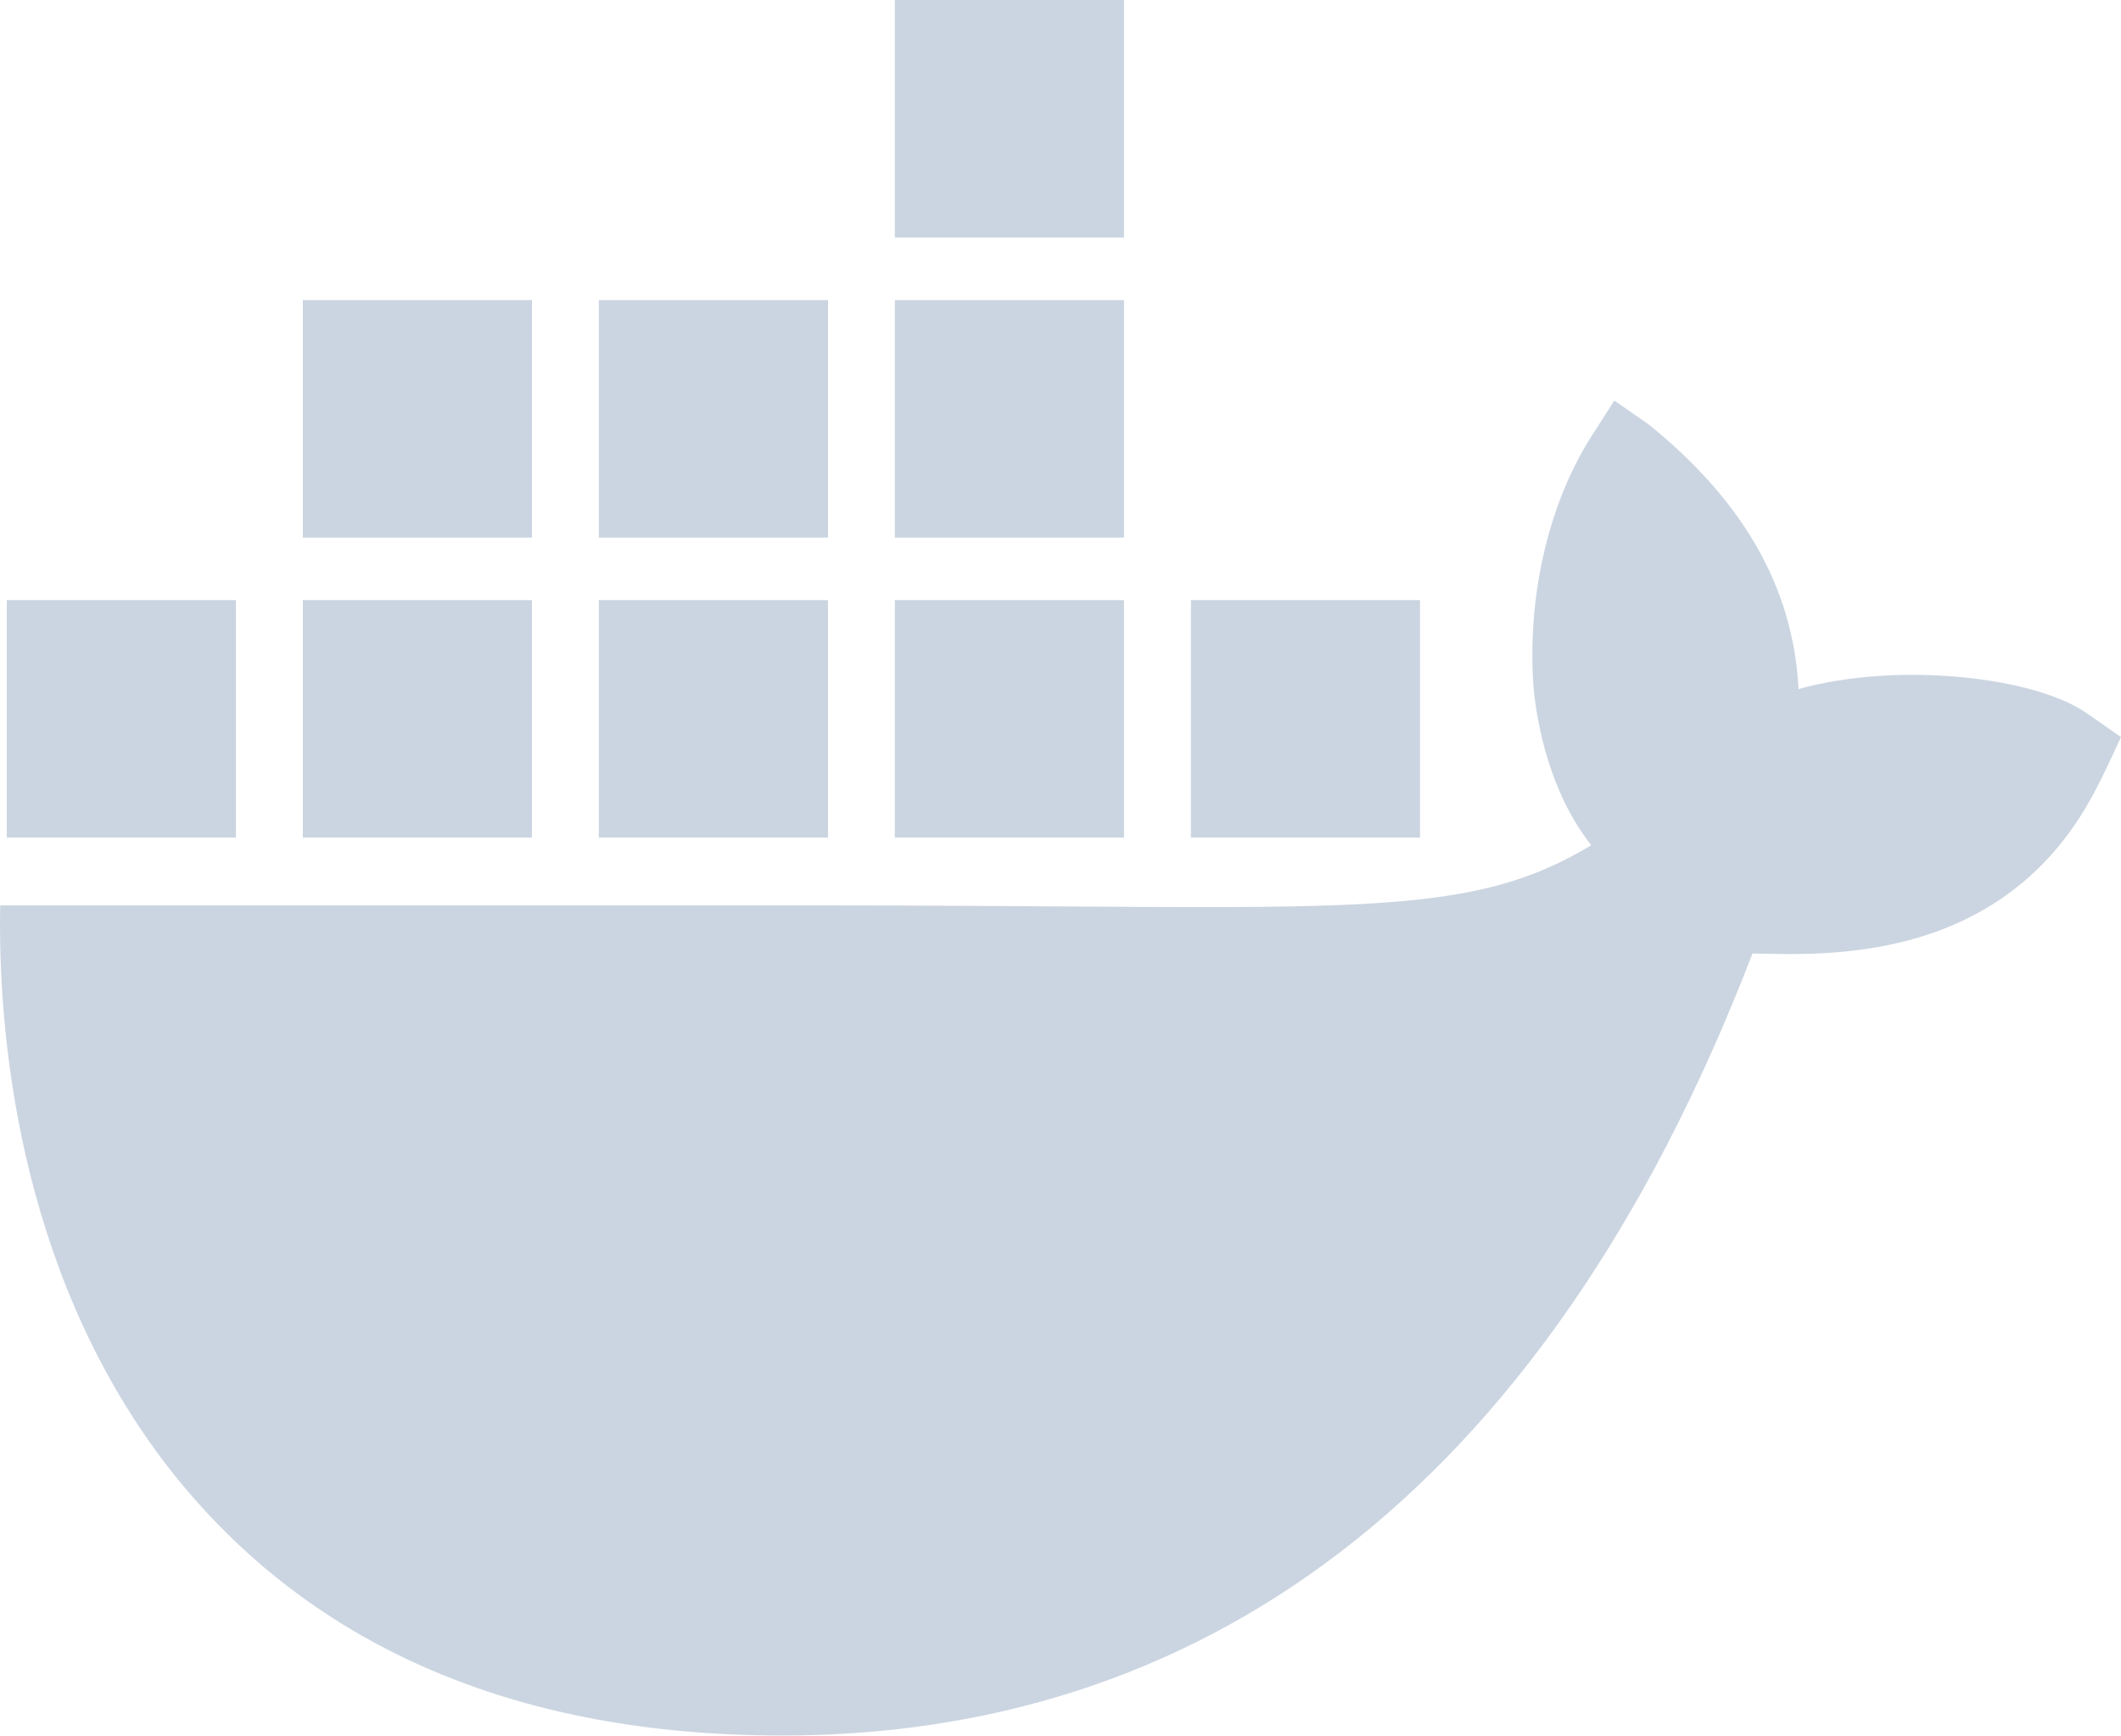
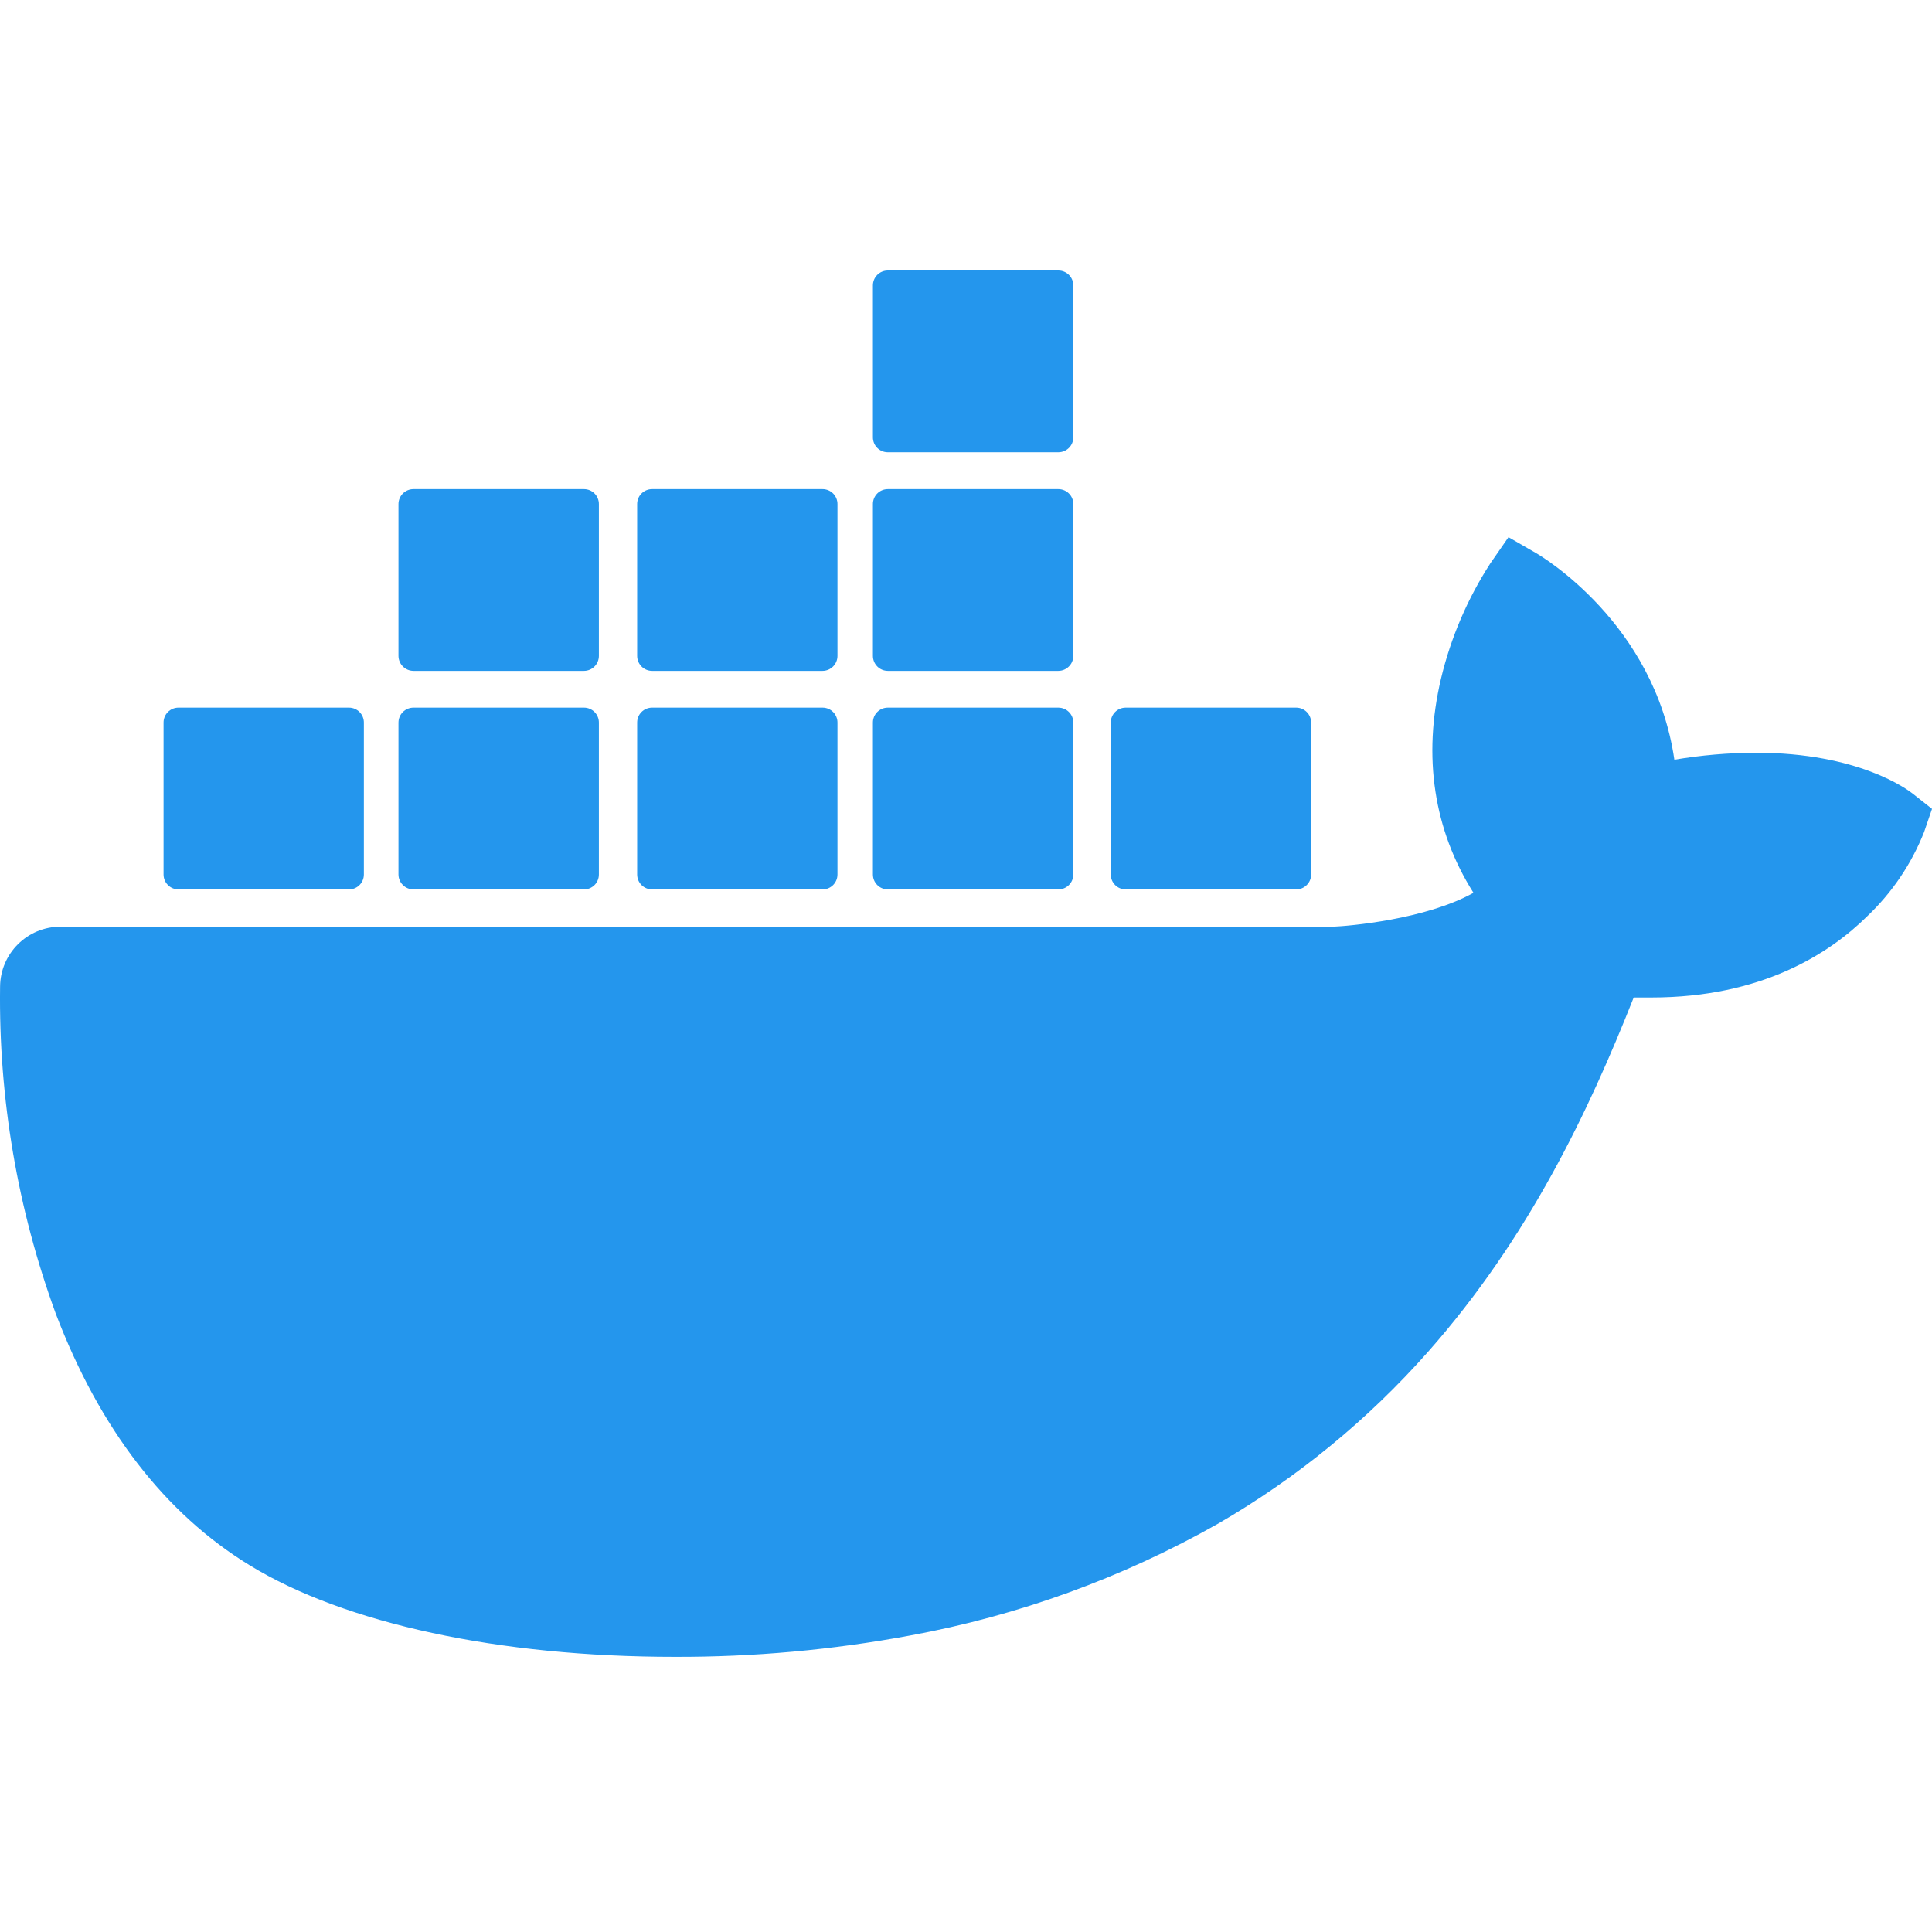
- <svg xmlns="http://www.w3.org/2000/svg" width="55" height="45" viewBox="0 0 55 45" fill="none">
-   <path d="M54.106 18.489C52.758 17.548 49.215 17.147 46.639 17.866C46.5 15.206 45.177 12.965 42.757 11.009L41.861 10.386L41.263 11.32C40.09 13.168 39.595 15.628 39.77 17.865C39.908 19.243 40.371 20.792 41.263 21.916C37.911 23.932 34.821 23.475 21.135 23.475H0.005C-0.057 26.678 0.44 32.84 4.22 37.857C4.637 38.411 5.096 38.947 5.592 39.463C8.666 42.654 13.309 44.993 20.253 45C30.847 45.01 39.923 39.074 45.444 24.723C47.26 24.753 52.056 25.06 54.403 20.359C54.46 20.28 55 19.112 55 19.112L54.105 18.488L54.106 18.489ZM13.794 15.56H7.853V21.719H13.794V15.56ZM21.471 15.56H15.529V21.719H21.471V15.56ZM29.147 15.56H23.205V21.719H29.147V15.56ZM36.823 15.56H30.882V21.719H36.823V15.56ZM6.118 15.56H0.176V21.719H6.118V15.56ZM13.794 7.78H7.853V13.94H13.794V7.78ZM21.471 7.78H15.529V13.94H21.471V7.78ZM29.147 7.78H23.205V13.94H29.147V7.78ZM29.147 0H23.205V6.159H29.147V0Z" fill="#CBD5E1" />
+ <svg xmlns="http://www.w3.org/2000/svg" fill="none" viewBox="0 0 100 100">
+   <path fill="#2496ED" d="M99.014 41.088c-.271-.215-2.803-2.127-8.142-2.127-1.41.006-2.817.127-4.207.362-1.034-7.083-6.89-10.537-7.153-10.692l-1.433-.827-.943 1.361a19.2 19.2 0 0 0-2.55 5.96c-.955 4.043-.374 7.84 1.68 11.087-2.48 1.382-6.459 1.723-7.264 1.753H3.131a3.13 3.13 0 0 0-3.127 3.113A47.4 47.4 0 0 0 2.89 68.004c2.27 5.951 5.645 10.334 10.037 13.017 4.922 3.014 12.918 4.736 21.982 4.736a65.6 65.6 0 0 0 12.207-1.106 51 51 0 0 0 15.932-5.787 43.8 43.8 0 0 0 10.872-8.9c5.22-5.908 8.328-12.488 10.64-18.335h.922c5.714 0 9.227-2.286 11.165-4.203a12.2 12.2 0 0 0 2.945-4.361l.409-1.197z" />
+   <path fill="#2496ED" d="M9.236 46.036h8.827a.77.77 0 0 0 .771-.771v-7.863a.77.77 0 0 0-.766-.775H9.236a.77.77 0 0 0-.77.771v7.867c0 .426.345.77.77.77m12.164.001h8.828a.77.77 0 0 0 .77-.771v-7.863a.77.77 0 0 0-.766-.775H21.4a.775.775 0 0 0-.775.775v7.863c.003.426.349.77.775.77m12.35.001h8.827a.77.77 0 0 0 .77-.771v-7.863a.77.77 0 0 0-.766-.775h-8.832a.77.77 0 0 0-.77.771v7.867c0 .426.345.77.77.77m12.204.001h8.827a.775.775 0 0 0 .775-.771v-7.863a.775.775 0 0 0-.775-.775h-8.827a.77.77 0 0 0-.771.771v7.867c0 .426.345.77.77.77M21.4 34.724h8.828a.775.775 0 0 0 .77-.775v-7.862a.77.77 0 0 0-.77-.771H21.4a.775.775 0 0 0-.775.77v7.863a.78.78 0 0 0 .775.775m12.35 0h8.827a.775.775 0 0 0 .77-.775v-7.862a.77.77 0 0 0-.77-.771H33.75a.77.77 0 0 0-.771.77v7.863c0 .426.344.773.77.775m12.204 0h8.827a.78.78 0 0 0 .775-.775v-7.862a.775.775 0 0 0-.775-.771h-8.827a.77.77 0 0 0-.771.77v7.863c0 .426.344.773.77.775m.001-11.316h8.827a.775.775 0 0 0 .775-.77V14.77a.775.775 0 0 0-.775-.77h-8.827a.77.77 0 0 0-.771.77v7.868c0 .425.345.77.77.77m12.311 22.628h8.827a.775.775 0 0 0 .775-.771v-7.863a.775.775 0 0 0-.775-.775h-8.827a.77.77 0 0 0-.77.771v7.867c0 .426.345.77.77.77" />
</svg>
